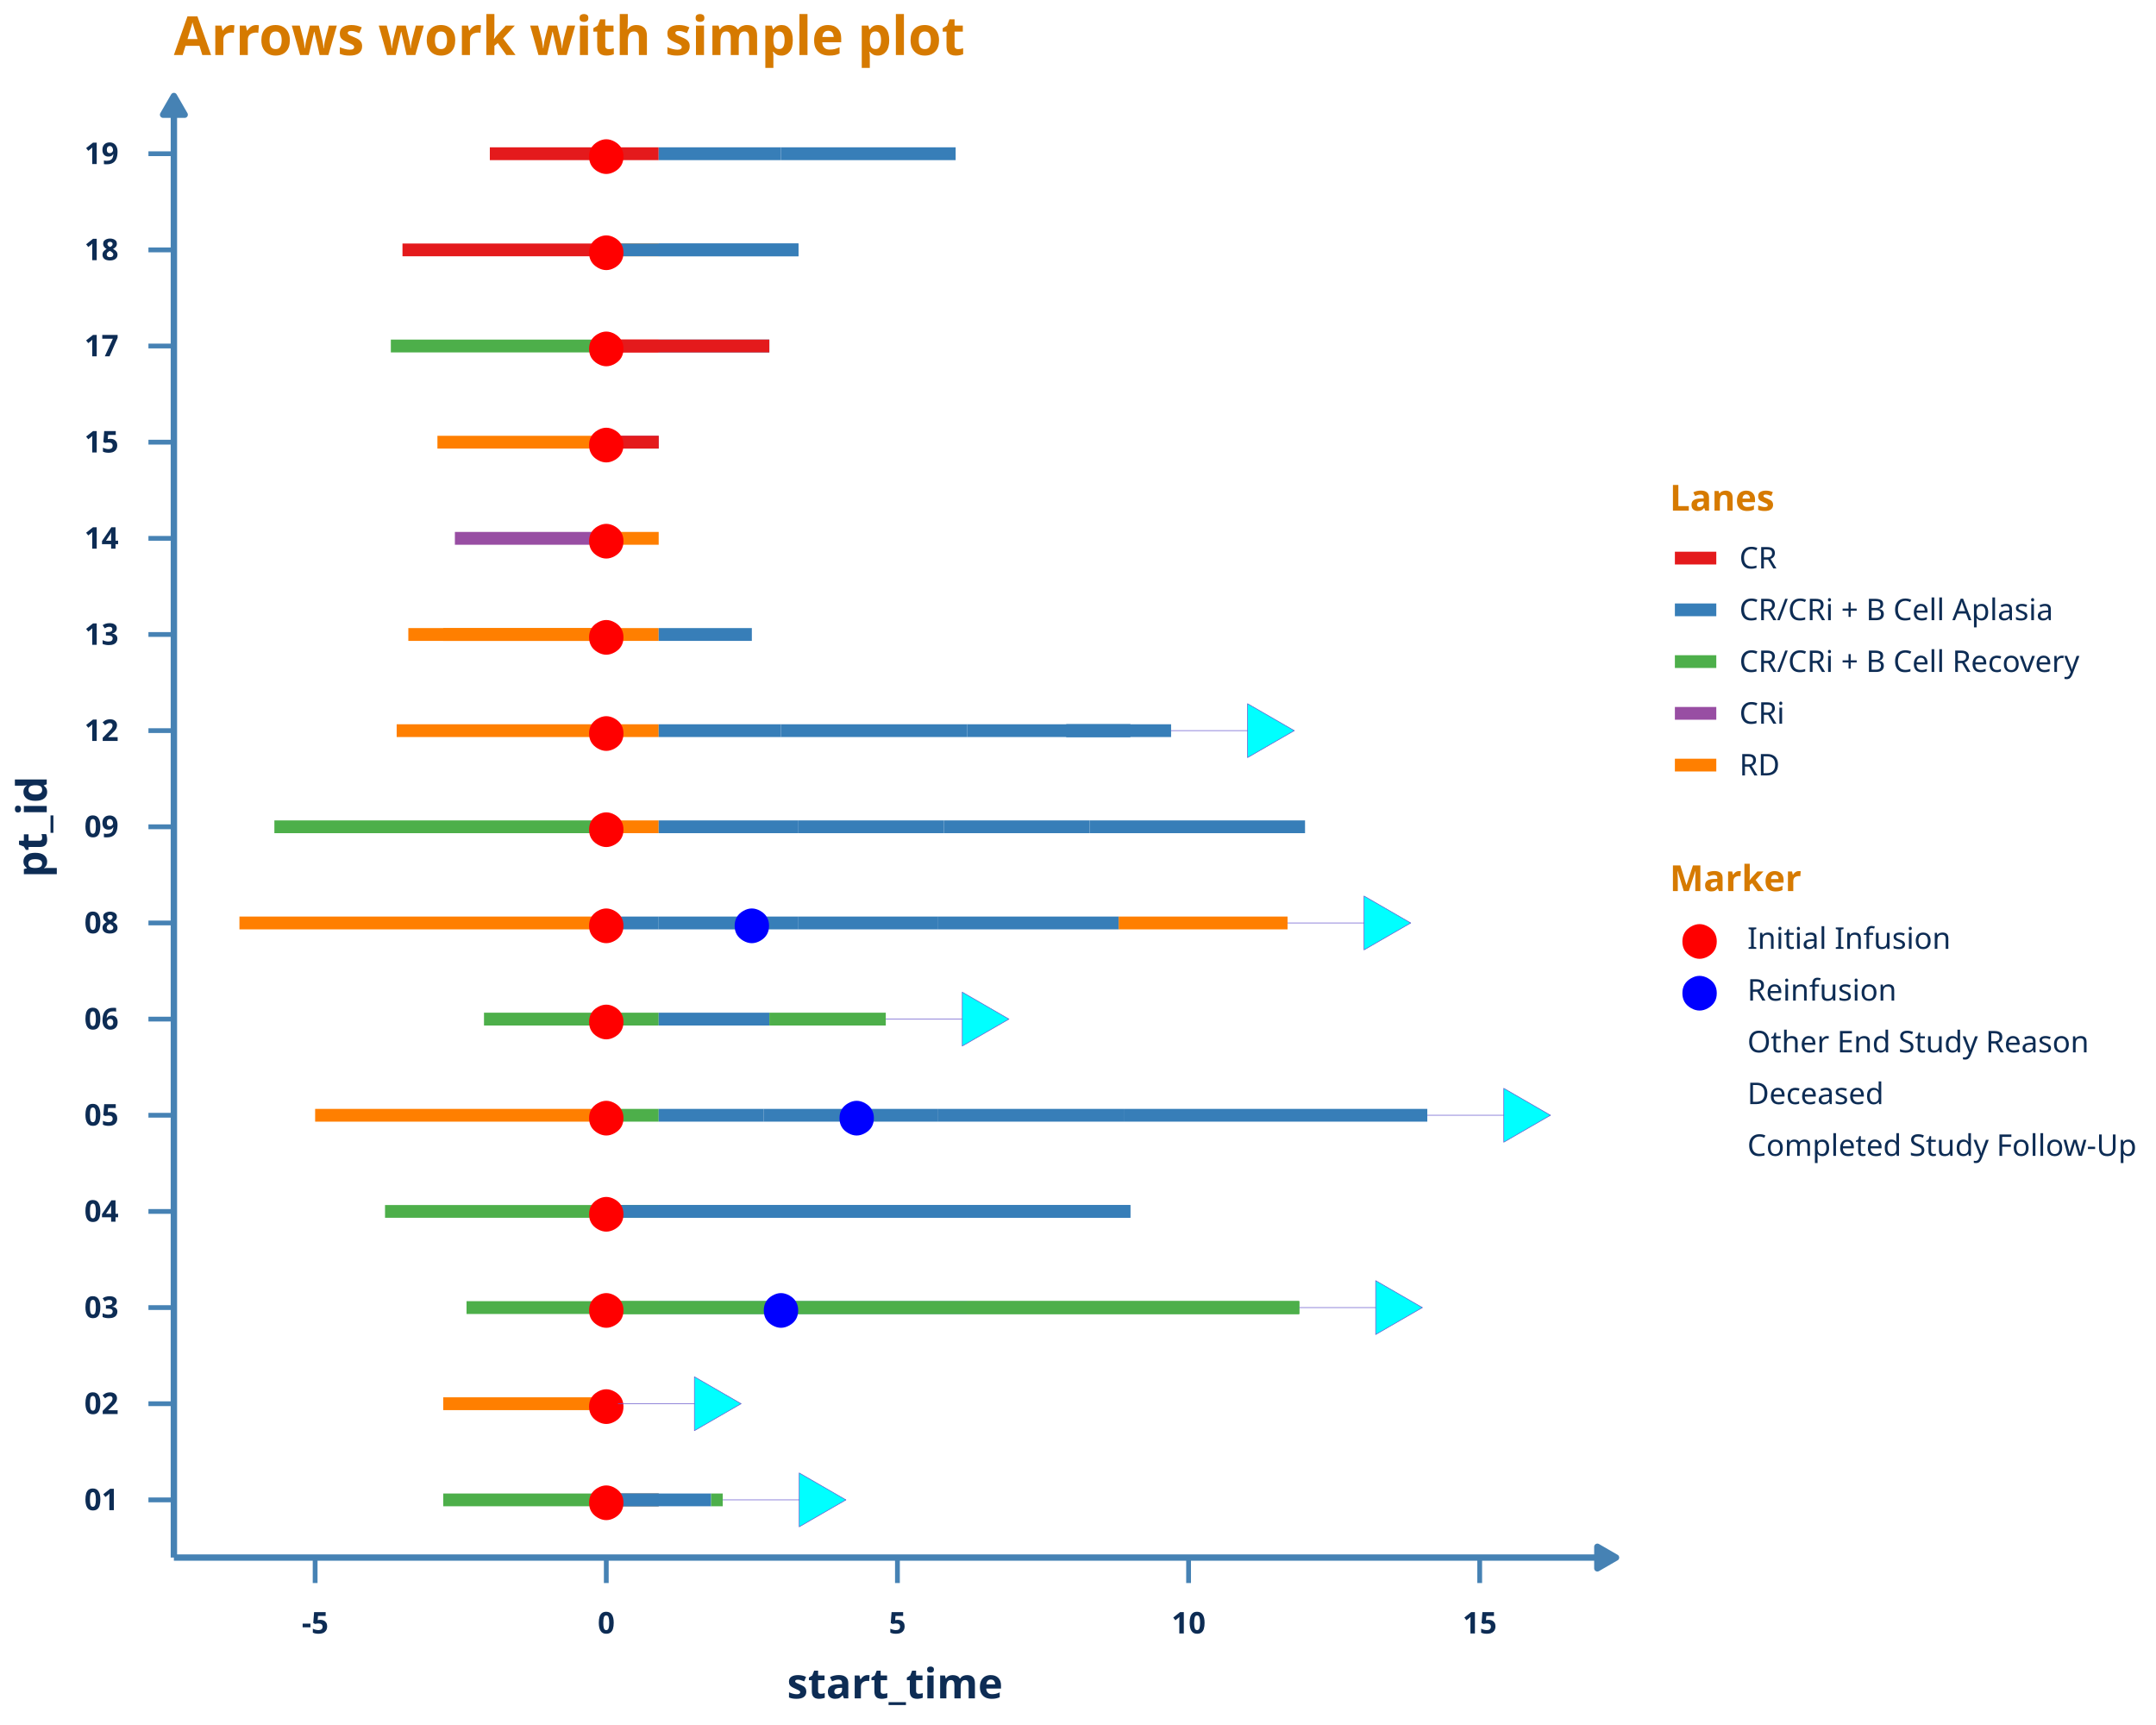
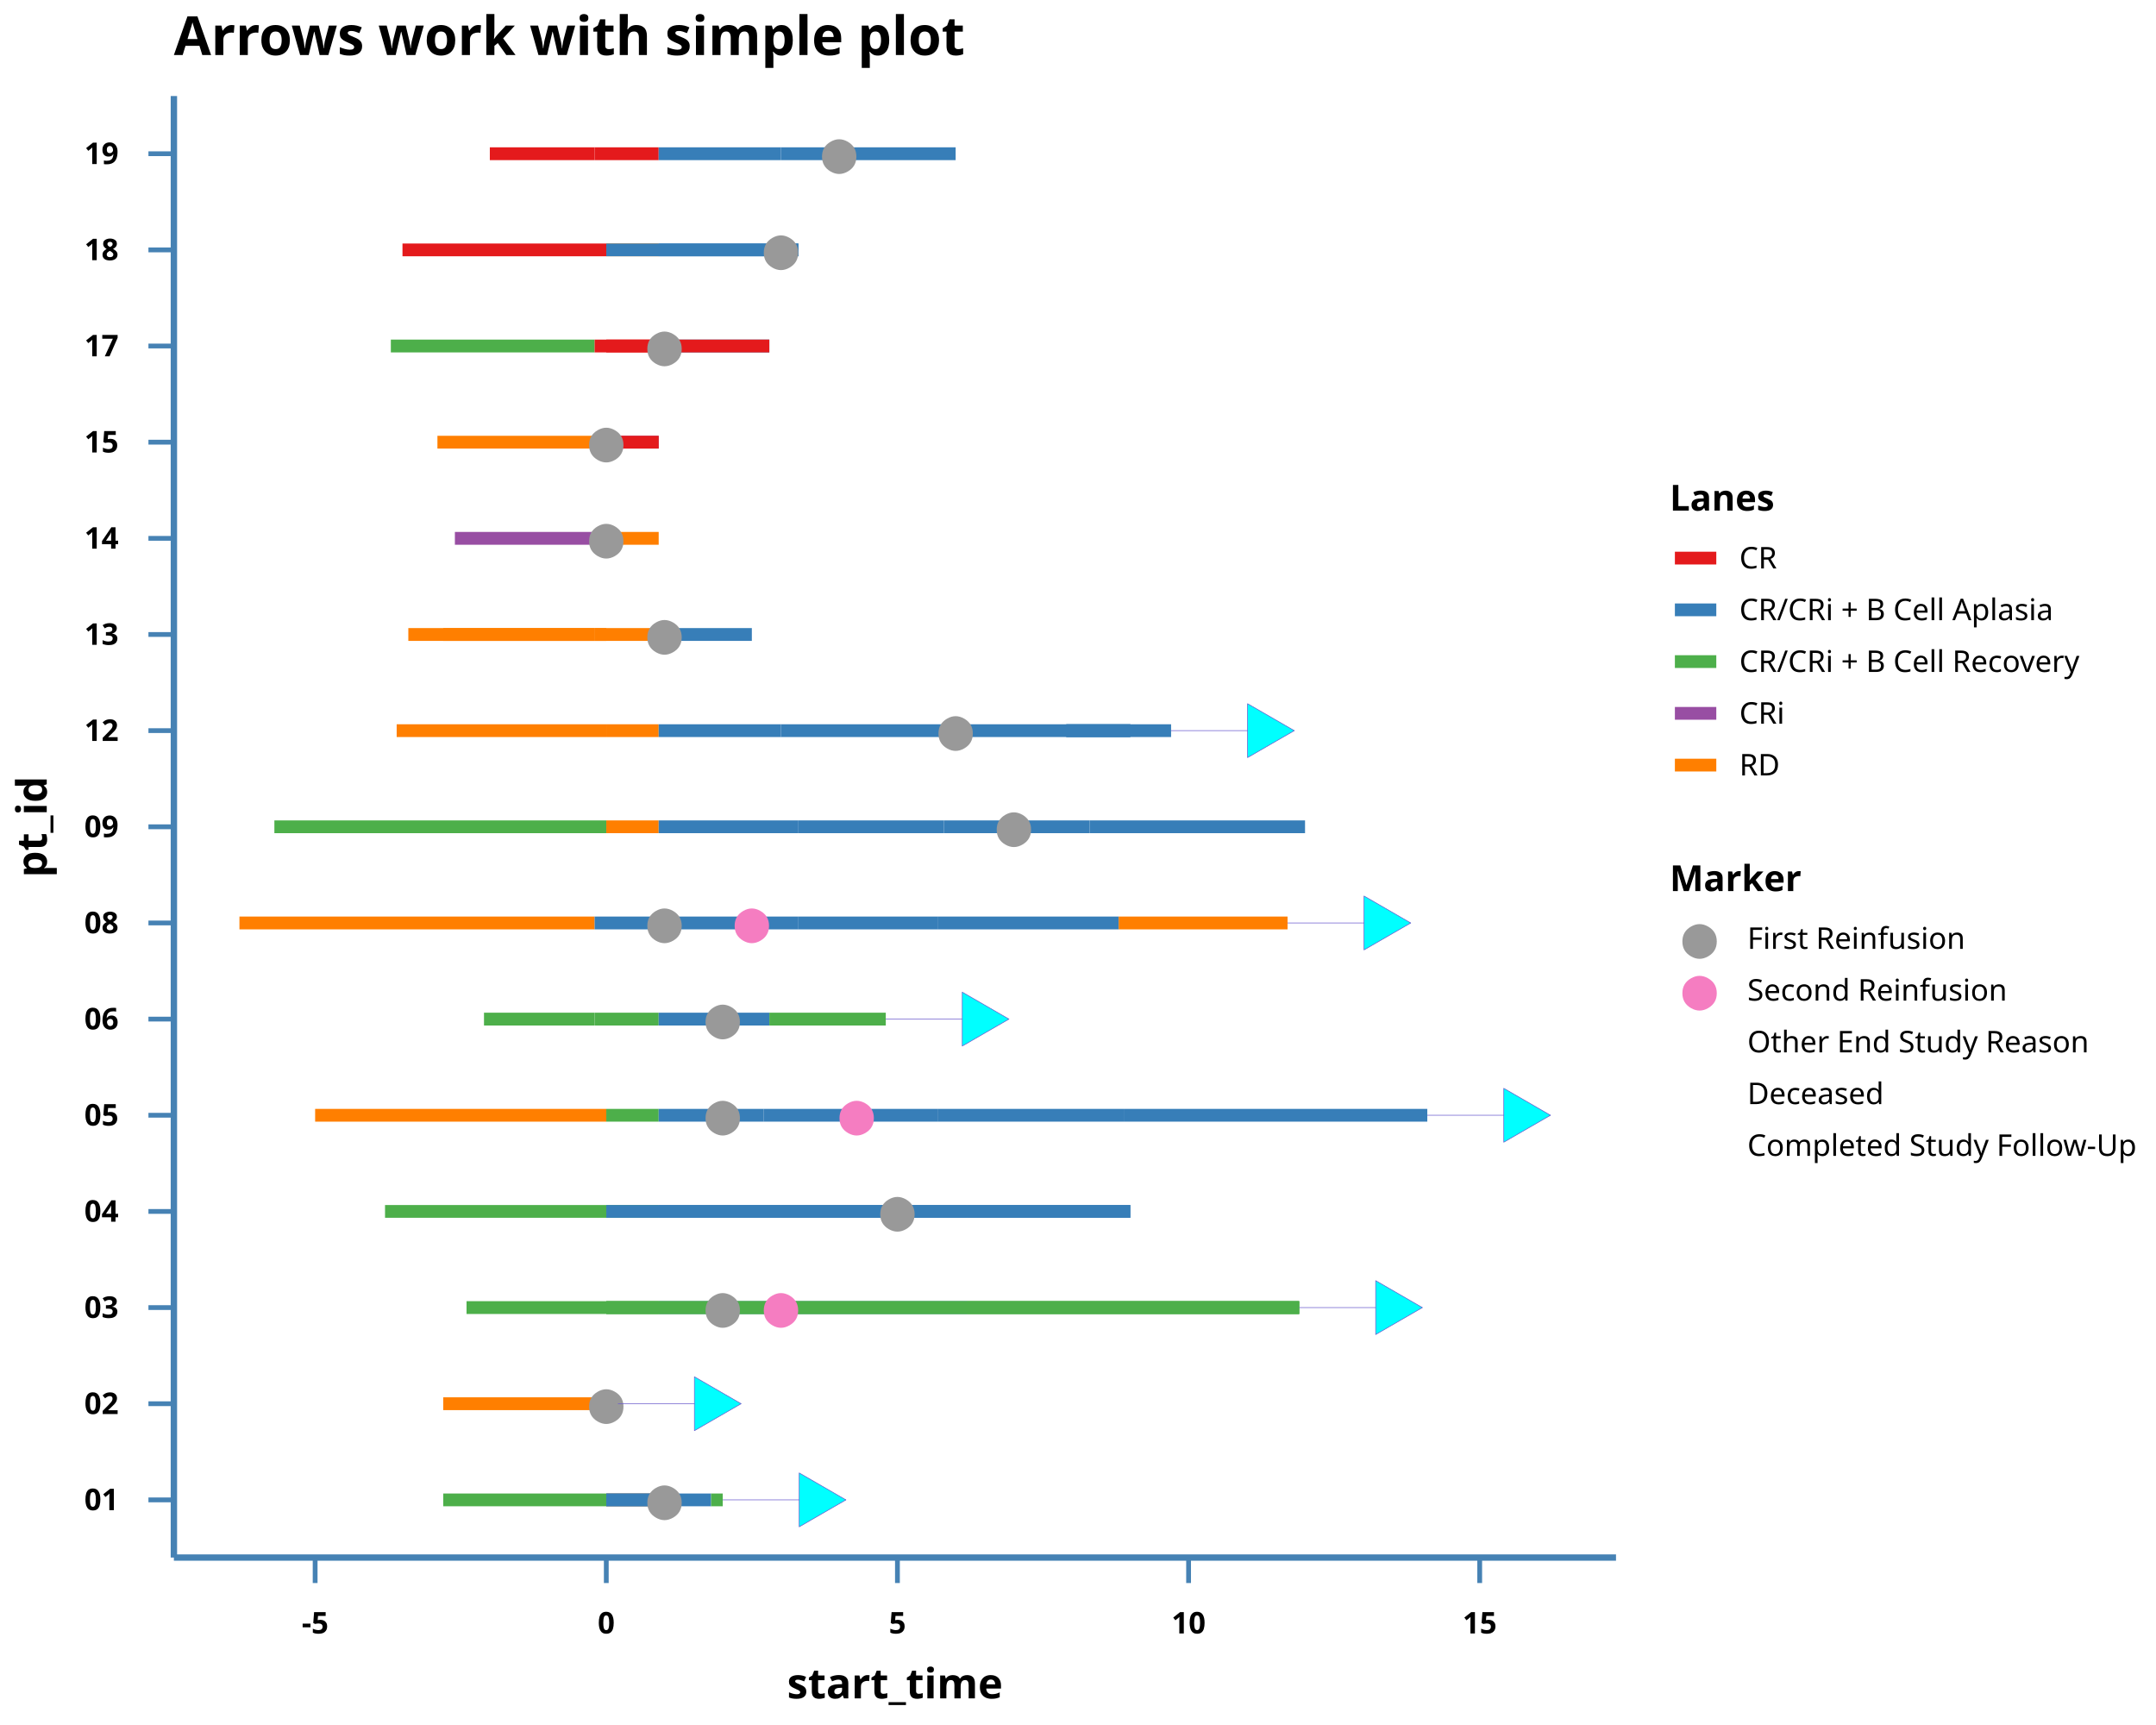
<svg xmlns="http://www.w3.org/2000/svg" class="svglite" data-engine-version="2.0" width="720.00pt" height="576.00pt" viewBox="0 0 720.00 576.00">
  <defs>
    <style type="text/css">
    .svglite line, .svglite polyline, .svglite polygon, .svglite path, .svglite rect, .svglite circle {
      fill: none;
      stroke: #000000;
      stroke-linecap: round;
      stroke-linejoin: round;
      stroke-miterlimit: 10.00;
    }
  </style>
  </defs>
  <rect width="100%" height="100%" style="stroke: none; fill: #FFFFFF;" />
  <defs>
    <clipPath id="cpMC4wMHw3MjAuMDB8MC4wMHw1NzYuMDA=">
      <rect x="0.00" y="0.00" width="720.00" height="576.00" />
    </clipPath>
  </defs>
  <g clip-path="url(#cpMC4wMHw3MjAuMDB8MC4wMHw1NzYuMDA=)">
</g>
  <defs>
    <clipPath id="cpNTguMDd8NTM5LjY3fDMyLjA2fDUyMC4wOQ==">
      <rect x="58.07" y="32.06" width="481.60" height="488.03" />
    </clipPath>
  </defs>
  <g clip-path="url(#cpNTguMDd8NTM5LjY3fDMyLjA2fDUyMC4wOQ==)">
    <line x1="148.02" y1="500.83" x2="202.47" y2="500.83" style="stroke-width: 4.27; stroke: #4DAF4A; stroke-linecap: butt;" />
    <line x1="202.47" y1="500.83" x2="219.97" y2="500.83" style="stroke-width: 4.27; stroke: #FF7F00; stroke-linecap: butt;" />
    <line x1="219.97" y1="500.83" x2="202.47" y2="500.83" style="stroke-width: 4.27; stroke: #377EB8; stroke-linecap: butt;" />
    <line x1="202.47" y1="500.83" x2="237.47" y2="500.83" style="stroke-width: 4.27; stroke: #377EB8; stroke-linecap: butt;" />
    <line x1="237.47" y1="500.83" x2="241.36" y2="500.83" style="stroke-width: 4.27; stroke: #4DAF4A; stroke-linecap: butt;" />
    <line x1="148.02" y1="468.72" x2="202.47" y2="468.72" style="stroke-width: 4.27; stroke: #FF7F00; stroke-linecap: butt;" />
    <line x1="202.47" y1="468.72" x2="206.36" y2="468.72" style="stroke-width: 4.27; stroke: #984EA3; stroke-linecap: butt;" />
    <line x1="155.80" y1="436.62" x2="202.47" y2="436.62" style="stroke-width: 4.27; stroke: #4DAF4A; stroke-linecap: butt;" />
    <line x1="202.47" y1="436.62" x2="219.97" y2="436.62" style="stroke-width: 4.27; stroke: #4DAF4A; stroke-linecap: butt;" />
    <line x1="219.97" y1="436.62" x2="256.92" y2="436.62" style="stroke-width: 4.27; stroke: #377EB8; stroke-linecap: butt;" />
    <line x1="256.92" y1="436.62" x2="323.03" y2="436.62" style="stroke-width: 4.27; stroke: #377EB8; stroke-linecap: butt;" />
    <line x1="323.03" y1="436.62" x2="365.81" y2="436.62" style="stroke-width: 4.27; stroke: #4DAF4A; stroke-linecap: butt;" />
    <line x1="365.81" y1="436.62" x2="433.87" y2="436.62" style="stroke-width: 4.27; stroke: #4DAF4A; stroke-linecap: butt;" />
    <line x1="433.87" y1="436.62" x2="202.47" y2="436.62" style="stroke-width: 4.27; stroke: #4DAF4A; stroke-linecap: butt;" />
    <line x1="202.47" y1="436.62" x2="433.87" y2="436.62" style="stroke-width: 4.27; stroke: #4DAF4A; stroke-linecap: butt;" />
    <line x1="128.58" y1="404.51" x2="202.47" y2="404.51" style="stroke-width: 4.27; stroke: #4DAF4A; stroke-linecap: butt;" />
    <line x1="202.47" y1="404.51" x2="219.97" y2="404.51" style="stroke-width: 4.27; stroke: #4DAF4A; stroke-linecap: butt;" />
    <line x1="219.97" y1="404.51" x2="260.81" y2="404.51" style="stroke-width: 4.27; stroke: #377EB8; stroke-linecap: butt;" />
    <line x1="260.81" y1="404.51" x2="323.03" y2="404.51" style="stroke-width: 4.27; stroke: #377EB8; stroke-linecap: butt;" />
    <line x1="323.03" y1="404.51" x2="377.48" y2="404.51" style="stroke-width: 4.27; stroke: #377EB8; stroke-linecap: butt;" />
    <line x1="377.48" y1="404.51" x2="202.47" y2="404.51" style="stroke-width: 4.27; stroke: #377EB8; stroke-linecap: butt;" />
    <line x1="105.24" y1="372.40" x2="202.47" y2="372.40" style="stroke-width: 4.27; stroke: #FF7F00; stroke-linecap: butt;" />
    <line x1="202.47" y1="372.40" x2="219.97" y2="372.40" style="stroke-width: 4.27; stroke: #4DAF4A; stroke-linecap: butt;" />
    <line x1="219.97" y1="372.40" x2="254.97" y2="372.40" style="stroke-width: 4.27; stroke: #377EB8; stroke-linecap: butt;" />
    <line x1="254.97" y1="372.40" x2="313.31" y2="372.40" style="stroke-width: 4.27; stroke: #377EB8; stroke-linecap: butt;" />
    <line x1="313.31" y1="372.40" x2="375.54" y2="372.40" style="stroke-width: 4.27; stroke: #377EB8; stroke-linecap: butt;" />
    <line x1="375.54" y1="372.40" x2="476.65" y2="372.40" style="stroke-width: 4.27; stroke: #377EB8; stroke-linecap: butt;" />
    <line x1="476.65" y1="372.40" x2="476.65" y2="372.40" style="stroke-width: 4.27; stroke: #377EB8; stroke-linecap: butt;" />
    <line x1="161.63" y1="340.29" x2="198.58" y2="340.29" style="stroke-width: 4.27; stroke: #4DAF4A; stroke-linecap: butt;" />
    <line x1="198.58" y1="340.29" x2="219.97" y2="340.29" style="stroke-width: 4.27; stroke: #4DAF4A; stroke-linecap: butt;" />
    <line x1="219.97" y1="340.29" x2="256.92" y2="340.29" style="stroke-width: 4.27; stroke: #377EB8; stroke-linecap: butt;" />
    <line x1="256.92" y1="340.29" x2="295.81" y2="340.29" style="stroke-width: 4.27; stroke: #4DAF4A; stroke-linecap: butt;" />
    <line x1="79.96" y1="308.19" x2="198.58" y2="308.19" style="stroke-width: 4.27; stroke: #FF7F00; stroke-linecap: butt;" />
    <line x1="198.58" y1="308.19" x2="219.97" y2="308.19" style="stroke-width: 4.27; stroke: #377EB8; stroke-linecap: butt;" />
    <line x1="219.97" y1="308.19" x2="266.64" y2="308.19" style="stroke-width: 4.27; stroke: #377EB8; stroke-linecap: butt;" />
    <line x1="266.64" y1="308.19" x2="313.31" y2="308.19" style="stroke-width: 4.27; stroke: #377EB8; stroke-linecap: butt;" />
    <line x1="313.31" y1="308.19" x2="373.59" y2="308.19" style="stroke-width: 4.27; stroke: #377EB8; stroke-linecap: butt;" />
    <line x1="373.59" y1="308.19" x2="429.98" y2="308.19" style="stroke-width: 4.27; stroke: #FF7F00; stroke-linecap: butt;" />
    <line x1="251.08" y1="308.19" x2="251.08" y2="308.19" style="stroke-width: 4.27; stroke: #FF7F00; stroke-linecap: butt;" />
    <line x1="91.63" y1="276.08" x2="202.47" y2="276.08" style="stroke-width: 4.27; stroke: #4DAF4A; stroke-linecap: butt;" />
    <line x1="202.47" y1="276.08" x2="219.97" y2="276.08" style="stroke-width: 4.27; stroke: #FF7F00; stroke-linecap: butt;" />
    <line x1="219.97" y1="276.08" x2="266.64" y2="276.08" style="stroke-width: 4.27; stroke: #377EB8; stroke-linecap: butt;" />
    <line x1="266.64" y1="276.08" x2="315.25" y2="276.08" style="stroke-width: 4.27; stroke: #377EB8; stroke-linecap: butt;" />
    <line x1="315.25" y1="276.08" x2="363.87" y2="276.08" style="stroke-width: 4.27; stroke: #377EB8; stroke-linecap: butt;" />
    <line x1="363.87" y1="276.08" x2="435.82" y2="276.08" style="stroke-width: 4.27; stroke: #377EB8; stroke-linecap: butt;" />
    <line x1="132.47" y1="243.97" x2="202.47" y2="243.97" style="stroke-width: 4.27; stroke: #FF7F00; stroke-linecap: butt;" />
    <line x1="202.47" y1="243.97" x2="219.97" y2="243.97" style="stroke-width: 4.27; stroke: #FF7F00; stroke-linecap: butt;" />
    <line x1="219.97" y1="243.97" x2="260.81" y2="243.97" style="stroke-width: 4.27; stroke: #377EB8; stroke-linecap: butt;" />
    <line x1="260.81" y1="243.97" x2="323.03" y2="243.97" style="stroke-width: 4.27; stroke: #377EB8; stroke-linecap: butt;" />
    <line x1="323.03" y1="243.97" x2="377.48" y2="243.97" style="stroke-width: 4.27; stroke: #377EB8; stroke-linecap: butt;" />
    <line x1="377.48" y1="243.97" x2="356.09" y2="243.97" style="stroke-width: 4.27; stroke: #377EB8; stroke-linecap: butt;" />
    <line x1="356.09" y1="243.97" x2="391.09" y2="243.97" style="stroke-width: 4.27; stroke: #377EB8; stroke-linecap: butt;" />
    <line x1="136.36" y1="211.86" x2="198.58" y2="211.86" style="stroke-width: 4.27; stroke: #FF7F00; stroke-linecap: butt;" />
    <line x1="198.58" y1="211.86" x2="202.47" y2="211.86" style="stroke-width: 4.27; stroke: #FF7F00; stroke-linecap: butt;" />
    <line x1="202.47" y1="211.86" x2="202.47" y2="211.86" style="stroke-width: 4.27; stroke: #FF7F00; stroke-linecap: butt;" />
    <line x1="148.02" y1="211.86" x2="198.58" y2="211.86" style="stroke-width: 4.27; stroke: #FF7F00; stroke-linecap: butt;" />
    <line x1="198.58" y1="211.86" x2="219.97" y2="211.86" style="stroke-width: 4.27; stroke: #FF7F00; stroke-linecap: butt;" />
    <line x1="219.97" y1="211.86" x2="251.08" y2="211.86" style="stroke-width: 4.27; stroke: #377EB8; stroke-linecap: butt;" />
    <line x1="151.91" y1="179.76" x2="198.58" y2="179.76" style="stroke-width: 4.27; stroke: #984EA3; stroke-linecap: butt;" />
    <line x1="198.58" y1="179.76" x2="219.97" y2="179.76" style="stroke-width: 4.27; stroke: #FF7F00; stroke-linecap: butt;" />
    <line x1="146.08" y1="147.65" x2="198.58" y2="147.65" style="stroke-width: 4.27; stroke: #FF7F00; stroke-linecap: butt;" />
    <line x1="198.58" y1="147.65" x2="219.97" y2="147.65" style="stroke-width: 4.27; stroke: #984EA3; stroke-linecap: butt;" />
    <line x1="219.97" y1="147.65" x2="202.47" y2="147.65" style="stroke-width: 4.27; stroke: #E41A1C; stroke-linecap: butt;" />
    <line x1="130.52" y1="115.54" x2="198.58" y2="115.54" style="stroke-width: 4.27; stroke: #4DAF4A; stroke-linecap: butt;" />
    <line x1="198.58" y1="115.54" x2="219.97" y2="115.54" style="stroke-width: 4.27; stroke: #E41A1C; stroke-linecap: butt;" />
    <line x1="219.97" y1="115.54" x2="256.92" y2="115.54" style="stroke-width: 4.27; stroke: #377EB8; stroke-linecap: butt;" />
    <line x1="256.92" y1="115.54" x2="202.47" y2="115.54" style="stroke-width: 4.27; stroke: #E41A1C; stroke-linecap: butt;" />
    <line x1="134.41" y1="83.44" x2="202.47" y2="83.44" style="stroke-width: 4.27; stroke: #E41A1C; stroke-linecap: butt;" />
    <line x1="202.47" y1="83.44" x2="219.97" y2="83.44" style="stroke-width: 4.27; stroke: #FF7F00; stroke-linecap: butt;" />
    <line x1="219.97" y1="83.44" x2="266.64" y2="83.44" style="stroke-width: 4.27; stroke: #377EB8; stroke-linecap: butt;" />
    <line x1="266.64" y1="83.44" x2="202.47" y2="83.44" style="stroke-width: 4.27; stroke: #377EB8; stroke-linecap: butt;" />
    <line x1="163.58" y1="51.33" x2="198.58" y2="51.33" style="stroke-width: 4.27; stroke: #E41A1C; stroke-linecap: butt;" />
    <line x1="198.58" y1="51.33" x2="219.97" y2="51.33" style="stroke-width: 4.27; stroke: #E41A1C; stroke-linecap: butt;" />
    <line x1="219.97" y1="51.33" x2="260.81" y2="51.33" style="stroke-width: 4.27; stroke: #377EB8; stroke-linecap: butt;" />
    <line x1="260.81" y1="51.33" x2="319.14" y2="51.33" style="stroke-width: 4.27; stroke: #377EB8; stroke-linecap: butt;" />
-     <text x="202.47" y="504.75" text-anchor="middle" style="font-size: 11.38px; fill: #FF0000; font-family: sans;" textLength="8.54px" lengthAdjust="spacingAndGlyphs">⬤</text>
-     <text x="202.47" y="472.64" text-anchor="middle" style="font-size: 11.38px; fill: #FF0000; font-family: sans;" textLength="8.54px" lengthAdjust="spacingAndGlyphs">⬤</text>
-     <text x="202.47" y="440.53" text-anchor="middle" style="font-size: 11.38px; fill: #FF0000; font-family: sans;" textLength="8.54px" lengthAdjust="spacingAndGlyphs">⬤</text>
-     <text x="260.81" y="440.53" text-anchor="middle" style="font-size: 11.38px; fill: #0000FF; font-family: sans;" textLength="8.54px" lengthAdjust="spacingAndGlyphs">⬤</text>
-     <text x="202.47" y="408.42" text-anchor="middle" style="font-size: 11.38px; fill: #FF0000; font-family: sans;" textLength="8.54px" lengthAdjust="spacingAndGlyphs">⬤</text>
-     <text x="202.47" y="376.32" text-anchor="middle" style="font-size: 11.38px; fill: #FF0000; font-family: sans;" textLength="8.54px" lengthAdjust="spacingAndGlyphs">⬤</text>
-     <text x="286.09" y="376.32" text-anchor="middle" style="font-size: 11.38px; fill: #0000FF; font-family: sans;" textLength="8.54px" lengthAdjust="spacingAndGlyphs">⬤</text>
-     <text x="202.47" y="344.21" text-anchor="middle" style="font-size: 11.38px; fill: #FF0000; font-family: sans;" textLength="8.54px" lengthAdjust="spacingAndGlyphs">⬤</text>
-     <text x="202.47" y="312.10" text-anchor="middle" style="font-size: 11.38px; fill: #FF0000; font-family: sans;" textLength="8.54px" lengthAdjust="spacingAndGlyphs">⬤</text>
-     <text x="251.08" y="312.10" text-anchor="middle" style="font-size: 11.38px; fill: #0000FF; font-family: sans;" textLength="8.54px" lengthAdjust="spacingAndGlyphs">⬤</text>
-     <text x="202.47" y="280.00" text-anchor="middle" style="font-size: 11.38px; fill: #FF0000; font-family: sans;" textLength="8.54px" lengthAdjust="spacingAndGlyphs">⬤</text>
-     <text x="202.47" y="247.89" text-anchor="middle" style="font-size: 11.38px; fill: #FF0000; font-family: sans;" textLength="8.54px" lengthAdjust="spacingAndGlyphs">⬤</text>
-     <text x="202.47" y="215.78" text-anchor="middle" style="font-size: 11.38px; fill: #FF0000; font-family: sans;" textLength="8.54px" lengthAdjust="spacingAndGlyphs">⬤</text>
-     <text x="202.47" y="183.67" text-anchor="middle" style="font-size: 11.38px; fill: #FF0000; font-family: sans;" textLength="8.54px" lengthAdjust="spacingAndGlyphs">⬤</text>
-     <text x="202.47" y="151.57" text-anchor="middle" style="font-size: 11.38px; fill: #FF0000; font-family: sans;" textLength="8.54px" lengthAdjust="spacingAndGlyphs">⬤</text>
-     <text x="202.47" y="119.46" text-anchor="middle" style="font-size: 11.38px; fill: #FF0000; font-family: sans;" textLength="8.54px" lengthAdjust="spacingAndGlyphs">⬤</text>
-     <text x="202.47" y="87.35" text-anchor="middle" style="font-size: 11.38px; fill: #FF0000; font-family: sans;" textLength="8.54px" lengthAdjust="spacingAndGlyphs">⬤</text>
-     <text x="202.47" y="55.25" text-anchor="middle" style="font-size: 11.38px; fill: #FF0000; font-family: sans;" textLength="8.54px" lengthAdjust="spacingAndGlyphs">⬤</text>
+     <text x="221.92" y="504.75" text-anchor="middle" style="font-size: 11.38px; fill: #999999; font-family: sans;" textLength="8.54px" lengthAdjust="spacingAndGlyphs">⬤</text>
+     <text x="202.47" y="472.64" text-anchor="middle" style="font-size: 11.38px; fill: #999999; font-family: sans;" textLength="8.54px" lengthAdjust="spacingAndGlyphs">⬤</text>
+     <text x="241.36" y="440.53" text-anchor="middle" style="font-size: 11.38px; fill: #999999; font-family: sans;" textLength="8.54px" lengthAdjust="spacingAndGlyphs">⬤</text>
+     <text x="260.81" y="440.53" text-anchor="middle" style="font-size: 11.38px; fill: #F57DC1; font-family: sans;" textLength="8.54px" lengthAdjust="spacingAndGlyphs">⬤</text>
+     <text x="299.70" y="408.42" text-anchor="middle" style="font-size: 11.38px; fill: #999999; font-family: sans;" textLength="8.54px" lengthAdjust="spacingAndGlyphs">⬤</text>
+     <text x="241.36" y="376.32" text-anchor="middle" style="font-size: 11.38px; fill: #999999; font-family: sans;" textLength="8.54px" lengthAdjust="spacingAndGlyphs">⬤</text>
+     <text x="286.09" y="376.32" text-anchor="middle" style="font-size: 11.38px; fill: #F57DC1; font-family: sans;" textLength="8.54px" lengthAdjust="spacingAndGlyphs">⬤</text>
+     <text x="241.36" y="344.21" text-anchor="middle" style="font-size: 11.38px; fill: #999999; font-family: sans;" textLength="8.54px" lengthAdjust="spacingAndGlyphs">⬤</text>
+     <text x="221.92" y="312.10" text-anchor="middle" style="font-size: 11.38px; fill: #999999; font-family: sans;" textLength="8.54px" lengthAdjust="spacingAndGlyphs">⬤</text>
+     <text x="251.08" y="312.10" text-anchor="middle" style="font-size: 11.38px; fill: #F57DC1; font-family: sans;" textLength="8.54px" lengthAdjust="spacingAndGlyphs">⬤</text>
+     <text x="338.59" y="280.00" text-anchor="middle" style="font-size: 11.38px; fill: #999999; font-family: sans;" textLength="8.54px" lengthAdjust="spacingAndGlyphs">⬤</text>
+     <text x="319.14" y="247.89" text-anchor="middle" style="font-size: 11.38px; fill: #999999; font-family: sans;" textLength="8.54px" lengthAdjust="spacingAndGlyphs">⬤</text>
+     <text x="221.92" y="215.78" text-anchor="middle" style="font-size: 11.38px; fill: #999999; font-family: sans;" textLength="8.54px" lengthAdjust="spacingAndGlyphs">⬤</text>
+     <text x="202.47" y="183.67" text-anchor="middle" style="font-size: 11.38px; fill: #999999; font-family: sans;" textLength="8.54px" lengthAdjust="spacingAndGlyphs">⬤</text>
+     <text x="202.47" y="151.57" text-anchor="middle" style="font-size: 11.38px; fill: #999999; font-family: sans;" textLength="8.54px" lengthAdjust="spacingAndGlyphs">⬤</text>
+     <text x="221.92" y="119.46" text-anchor="middle" style="font-size: 11.38px; fill: #999999; font-family: sans;" textLength="8.54px" lengthAdjust="spacingAndGlyphs">⬤</text>
+     <text x="260.81" y="87.35" text-anchor="middle" style="font-size: 11.38px; fill: #999999; font-family: sans;" textLength="8.54px" lengthAdjust="spacingAndGlyphs">⬤</text>
+     <text x="280.25" y="55.25" text-anchor="middle" style="font-size: 11.38px; fill: #999999; font-family: sans;" textLength="8.54px" lengthAdjust="spacingAndGlyphs">⬤</text>
    <text x="241.36" y="504.75" text-anchor="middle" style="font-size: 11.38px; fill: none; font-family: sans;" textLength="17.07px" lengthAdjust="spacingAndGlyphs">⚠️</text>
    <text x="206.36" y="472.64" text-anchor="middle" style="font-size: 11.38px; fill: none; font-family: sans;" textLength="8.54px" lengthAdjust="spacingAndGlyphs">❌</text>
    <text x="433.87" y="440.53" text-anchor="middle" style="font-size: 11.38px; fill: none; font-family: sans;" textLength="8.54px" lengthAdjust="spacingAndGlyphs">✅</text>
    <text x="476.65" y="376.32" text-anchor="middle" style="font-size: 11.38px; fill: none; font-family: sans;" textLength="8.54px" lengthAdjust="spacingAndGlyphs">✅</text>
    <text x="295.81" y="344.21" text-anchor="middle" style="font-size: 11.38px; fill: none; font-family: sans;" textLength="17.07px" lengthAdjust="spacingAndGlyphs">⚠️</text>
    <text x="429.98" y="312.10" text-anchor="middle" style="font-size: 11.38px; fill: none; font-family: sans;" textLength="17.07px" lengthAdjust="spacingAndGlyphs">⚠️</text>
    <text x="391.09" y="247.89" text-anchor="middle" style="font-size: 11.38px; fill: none; font-family: sans;" textLength="17.07px" lengthAdjust="spacingAndGlyphs">⚠️</text>
    <line x1="241.36" y1="500.83" x2="282.49" y2="500.83" style="stroke-width: 0.21; stroke: #6A5ACD; stroke-linecap: butt;" />
    <polygon points="266.90,509.83 282.49,500.83 266.90,491.83 " style="stroke-width: 0.21; stroke: #6A5ACD; stroke-linecap: butt; fill: #00FFFF;" />
    <line x1="206.36" y1="468.72" x2="247.49" y2="468.72" style="stroke-width: 0.21; stroke: #6A5ACD; stroke-linecap: butt;" />
    <polygon points="231.90,477.72 247.49,468.72 231.90,459.72 " style="stroke-width: 0.21; stroke: #6A5ACD; stroke-linecap: butt; fill: #00FFFF;" />
    <line x1="433.87" y1="436.62" x2="475.00" y2="436.62" style="stroke-width: 0.21; stroke: #6A5ACD; stroke-linecap: butt;" />
    <polygon points="459.41,445.62 475.00,436.62 459.41,427.62 " style="stroke-width: 0.21; stroke: #6A5ACD; stroke-linecap: butt; fill: #00FFFF;" />
    <line x1="476.65" y1="372.40" x2="517.78" y2="372.40" style="stroke-width: 0.21; stroke: #6A5ACD; stroke-linecap: butt;" />
    <polygon points="502.19,381.40 517.78,372.40 502.19,363.40 " style="stroke-width: 0.21; stroke: #6A5ACD; stroke-linecap: butt; fill: #00FFFF;" />
    <line x1="295.81" y1="340.29" x2="336.94" y2="340.29" style="stroke-width: 0.21; stroke: #6A5ACD; stroke-linecap: butt;" />
    <polygon points="321.35,349.29 336.94,340.29 321.35,331.29 " style="stroke-width: 0.21; stroke: #6A5ACD; stroke-linecap: butt; fill: #00FFFF;" />
    <line x1="429.98" y1="308.19" x2="471.11" y2="308.19" style="stroke-width: 0.21; stroke: #6A5ACD; stroke-linecap: butt;" />
    <polygon points="455.52,317.19 471.11,308.19 455.52,299.19 " style="stroke-width: 0.21; stroke: #6A5ACD; stroke-linecap: butt; fill: #00FFFF;" />
    <line x1="391.09" y1="243.97" x2="432.22" y2="243.97" style="stroke-width: 0.21; stroke: #6A5ACD; stroke-linecap: butt;" />
    <polygon points="416.63,252.97 432.22,243.97 416.63,234.97 " style="stroke-width: 0.21; stroke: #6A5ACD; stroke-linecap: butt; fill: #00FFFF;" />
  </g>
  <g clip-path="url(#cpMC4wMHw3MjAuMDB8MC4wMHw1NzYuMDA=)">
    <polyline points="58.07,520.09 58.07,32.06 " style="stroke-width: 2.13; stroke: #4682B4; stroke-linecap: butt;" />
-     <polygon points="61.67,38.30 58.07,32.06 54.47,38.30 " style="stroke-width: 2.13; stroke: #4682B4; stroke-linecap: butt; fill: #4682B4;" />
-     <text x="39.61" y="504.27" text-anchor="end" style="font-size: 10.00px; font-weight: bold; fill: #0D2C54; font-family: sans;" textLength="11.12px" lengthAdjust="spacingAndGlyphs">01</text>
-     <text x="39.61" y="472.16" text-anchor="end" style="font-size: 10.00px; font-weight: bold; fill: #0D2C54; font-family: sans;" textLength="11.12px" lengthAdjust="spacingAndGlyphs">02</text>
-     <text x="39.61" y="440.06" text-anchor="end" style="font-size: 10.00px; font-weight: bold; fill: #0D2C54; font-family: sans;" textLength="11.12px" lengthAdjust="spacingAndGlyphs">03</text>
-     <text x="39.61" y="407.95" text-anchor="end" style="font-size: 10.00px; font-weight: bold; fill: #0D2C54; font-family: sans;" textLength="11.12px" lengthAdjust="spacingAndGlyphs">04</text>
-     <text x="39.61" y="375.84" text-anchor="end" style="font-size: 10.00px; font-weight: bold; fill: #0D2C54; font-family: sans;" textLength="11.12px" lengthAdjust="spacingAndGlyphs">05</text>
-     <text x="39.61" y="343.73" text-anchor="end" style="font-size: 10.00px; font-weight: bold; fill: #0D2C54; font-family: sans;" textLength="11.12px" lengthAdjust="spacingAndGlyphs">06</text>
-     <text x="39.61" y="311.63" text-anchor="end" style="font-size: 10.00px; font-weight: bold; fill: #0D2C54; font-family: sans;" textLength="11.12px" lengthAdjust="spacingAndGlyphs">08</text>
-     <text x="39.61" y="279.52" text-anchor="end" style="font-size: 10.00px; font-weight: bold; fill: #0D2C54; font-family: sans;" textLength="11.12px" lengthAdjust="spacingAndGlyphs">09</text>
-     <text x="39.61" y="247.41" text-anchor="end" style="font-size: 10.00px; font-weight: bold; fill: #0D2C54; font-family: sans;" textLength="11.12px" lengthAdjust="spacingAndGlyphs">12</text>
-     <text x="39.61" y="215.31" text-anchor="end" style="font-size: 10.00px; font-weight: bold; fill: #0D2C54; font-family: sans;" textLength="11.12px" lengthAdjust="spacingAndGlyphs">13</text>
-     <text x="39.61" y="183.20" text-anchor="end" style="font-size: 10.00px; font-weight: bold; fill: #0D2C54; font-family: sans;" textLength="11.12px" lengthAdjust="spacingAndGlyphs">14</text>
-     <text x="39.61" y="151.09" text-anchor="end" style="font-size: 10.00px; font-weight: bold; fill: #0D2C54; font-family: sans;" textLength="11.12px" lengthAdjust="spacingAndGlyphs">15</text>
-     <text x="39.61" y="118.98" text-anchor="end" style="font-size: 10.00px; font-weight: bold; fill: #0D2C54; font-family: sans;" textLength="11.12px" lengthAdjust="spacingAndGlyphs">17</text>
-     <text x="39.61" y="86.88" text-anchor="end" style="font-size: 10.00px; font-weight: bold; fill: #0D2C54; font-family: sans;" textLength="11.12px" lengthAdjust="spacingAndGlyphs">18</text>
-     <text x="39.61" y="54.77" text-anchor="end" style="font-size: 10.00px; font-weight: bold; fill: #0D2C54; font-family: sans;" textLength="11.12px" lengthAdjust="spacingAndGlyphs">19</text>
+     <text x="39.61" y="504.27" text-anchor="end" style="font-size: 10.00px; font-weight: bold; font-family: sans;" textLength="11.12px" lengthAdjust="spacingAndGlyphs">01</text>
+     <text x="39.61" y="472.16" text-anchor="end" style="font-size: 10.00px; font-weight: bold; font-family: sans;" textLength="11.12px" lengthAdjust="spacingAndGlyphs">02</text>
+     <text x="39.61" y="440.06" text-anchor="end" style="font-size: 10.00px; font-weight: bold; font-family: sans;" textLength="11.12px" lengthAdjust="spacingAndGlyphs">03</text>
+     <text x="39.61" y="407.95" text-anchor="end" style="font-size: 10.00px; font-weight: bold; font-family: sans;" textLength="11.12px" lengthAdjust="spacingAndGlyphs">04</text>
+     <text x="39.61" y="375.84" text-anchor="end" style="font-size: 10.00px; font-weight: bold; font-family: sans;" textLength="11.12px" lengthAdjust="spacingAndGlyphs">05</text>
+     <text x="39.61" y="343.73" text-anchor="end" style="font-size: 10.00px; font-weight: bold; font-family: sans;" textLength="11.12px" lengthAdjust="spacingAndGlyphs">06</text>
+     <text x="39.61" y="311.63" text-anchor="end" style="font-size: 10.00px; font-weight: bold; font-family: sans;" textLength="11.12px" lengthAdjust="spacingAndGlyphs">08</text>
+     <text x="39.61" y="279.52" text-anchor="end" style="font-size: 10.00px; font-weight: bold; font-family: sans;" textLength="11.12px" lengthAdjust="spacingAndGlyphs">09</text>
+     <text x="39.61" y="247.41" text-anchor="end" style="font-size: 10.00px; font-weight: bold; font-family: sans;" textLength="11.12px" lengthAdjust="spacingAndGlyphs">12</text>
+     <text x="39.61" y="215.31" text-anchor="end" style="font-size: 10.00px; font-weight: bold; font-family: sans;" textLength="11.12px" lengthAdjust="spacingAndGlyphs">13</text>
+     <text x="39.61" y="183.20" text-anchor="end" style="font-size: 10.00px; font-weight: bold; font-family: sans;" textLength="11.12px" lengthAdjust="spacingAndGlyphs">14</text>
+     <text x="39.61" y="151.09" text-anchor="end" style="font-size: 10.00px; font-weight: bold; font-family: sans;" textLength="11.12px" lengthAdjust="spacingAndGlyphs">15</text>
+     <text x="39.61" y="118.98" text-anchor="end" style="font-size: 10.00px; font-weight: bold; font-family: sans;" textLength="11.12px" lengthAdjust="spacingAndGlyphs">17</text>
+     <text x="39.61" y="86.88" text-anchor="end" style="font-size: 10.00px; font-weight: bold; font-family: sans;" textLength="11.12px" lengthAdjust="spacingAndGlyphs">18</text>
+     <text x="39.61" y="54.77" text-anchor="end" style="font-size: 10.00px; font-weight: bold; font-family: sans;" textLength="11.12px" lengthAdjust="spacingAndGlyphs">19</text>
    <polyline points="49.57,500.83 58.07,500.83 " style="stroke-width: 1.60; stroke: #4682B4; stroke-linecap: butt;" />
    <polyline points="49.57,468.72 58.07,468.72 " style="stroke-width: 1.60; stroke: #4682B4; stroke-linecap: butt;" />
    <polyline points="49.57,436.62 58.07,436.62 " style="stroke-width: 1.60; stroke: #4682B4; stroke-linecap: butt;" />
    <polyline points="49.57,404.51 58.07,404.51 " style="stroke-width: 1.60; stroke: #4682B4; stroke-linecap: butt;" />
    <polyline points="49.57,372.40 58.07,372.40 " style="stroke-width: 1.60; stroke: #4682B4; stroke-linecap: butt;" />
    <polyline points="49.57,340.29 58.07,340.29 " style="stroke-width: 1.60; stroke: #4682B4; stroke-linecap: butt;" />
    <polyline points="49.57,308.19 58.07,308.19 " style="stroke-width: 1.60; stroke: #4682B4; stroke-linecap: butt;" />
    <polyline points="49.57,276.08 58.07,276.08 " style="stroke-width: 1.60; stroke: #4682B4; stroke-linecap: butt;" />
    <polyline points="49.57,243.97 58.07,243.97 " style="stroke-width: 1.60; stroke: #4682B4; stroke-linecap: butt;" />
    <polyline points="49.57,211.86 58.07,211.86 " style="stroke-width: 1.60; stroke: #4682B4; stroke-linecap: butt;" />
    <polyline points="49.57,179.76 58.07,179.76 " style="stroke-width: 1.60; stroke: #4682B4; stroke-linecap: butt;" />
    <polyline points="49.57,147.65 58.07,147.65 " style="stroke-width: 1.60; stroke: #4682B4; stroke-linecap: butt;" />
    <polyline points="49.57,115.54 58.07,115.54 " style="stroke-width: 1.60; stroke: #4682B4; stroke-linecap: butt;" />
    <polyline points="49.57,83.44 58.07,83.44 " style="stroke-width: 1.60; stroke: #4682B4; stroke-linecap: butt;" />
    <polyline points="49.57,51.33 58.07,51.33 " style="stroke-width: 1.60; stroke: #4682B4; stroke-linecap: butt;" />
    <polyline points="58.07,520.09 539.67,520.09 " style="stroke-width: 2.13; stroke: #4682B4; stroke-linecap: butt;" />
-     <polygon points="533.44,523.69 539.67,520.09 533.44,516.49 " style="stroke-width: 2.13; stroke: #4682B4; stroke-linecap: butt; fill: #4682B4;" />
    <polyline points="105.24,528.60 105.24,520.09 " style="stroke-width: 1.60; stroke: #4682B4; stroke-linecap: butt;" />
    <polyline points="202.47,528.60 202.47,520.09 " style="stroke-width: 1.60; stroke: #4682B4; stroke-linecap: butt;" />
    <polyline points="299.70,528.60 299.70,520.09 " style="stroke-width: 1.60; stroke: #4682B4; stroke-linecap: butt;" />
    <polyline points="396.93,528.60 396.93,520.09 " style="stroke-width: 1.60; stroke: #4682B4; stroke-linecap: butt;" />
    <polyline points="494.15,528.60 494.15,520.09 " style="stroke-width: 1.60; stroke: #4682B4; stroke-linecap: butt;" />
-     <text x="105.24" y="545.44" text-anchor="middle" style="font-size: 10.00px; font-weight: bold; fill: #0D2C54; font-family: sans;" textLength="8.89px" lengthAdjust="spacingAndGlyphs">-5</text>
-     <text x="202.47" y="545.44" text-anchor="middle" style="font-size: 10.00px; font-weight: bold; fill: #0D2C54; font-family: sans;" textLength="5.56px" lengthAdjust="spacingAndGlyphs">0</text>
-     <text x="299.70" y="545.44" text-anchor="middle" style="font-size: 10.00px; font-weight: bold; fill: #0D2C54; font-family: sans;" textLength="5.56px" lengthAdjust="spacingAndGlyphs">5</text>
-     <text x="396.93" y="545.44" text-anchor="middle" style="font-size: 10.00px; font-weight: bold; fill: #0D2C54; font-family: sans;" textLength="11.12px" lengthAdjust="spacingAndGlyphs">10</text>
-     <text x="494.15" y="545.44" text-anchor="middle" style="font-size: 10.00px; font-weight: bold; fill: #0D2C54; font-family: sans;" textLength="11.12px" lengthAdjust="spacingAndGlyphs">15</text>
-     <text x="298.87" y="567.12" text-anchor="middle" style="font-size: 14.00px; font-weight: bold; fill: #0D2C54; font-family: sans;" textLength="61.47px" lengthAdjust="spacingAndGlyphs">start_time</text>
-     <text transform="translate(15.61,276.08) rotate(-90)" text-anchor="middle" style="font-size: 14.00px; font-weight: bold; fill: #0D2C54; font-family: sans;" textLength="30.36px" lengthAdjust="spacingAndGlyphs">pt_id</text>
-     <text x="557.60" y="170.50" style="font-size: 12.00px; font-weight: bold; fill: #D67A00; font-family: sans;" textLength="32.70px" lengthAdjust="spacingAndGlyphs">Lanes</text>
+     <text x="105.24" y="545.44" text-anchor="middle" style="font-size: 10.00px; font-weight: bold; font-family: sans;" textLength="8.89px" lengthAdjust="spacingAndGlyphs">-5</text>
+     <text x="202.47" y="545.44" text-anchor="middle" style="font-size: 10.00px; font-weight: bold; font-family: sans;" textLength="5.56px" lengthAdjust="spacingAndGlyphs">0</text>
+     <text x="299.70" y="545.44" text-anchor="middle" style="font-size: 10.00px; font-weight: bold; font-family: sans;" textLength="5.56px" lengthAdjust="spacingAndGlyphs">5</text>
+     <text x="396.93" y="545.44" text-anchor="middle" style="font-size: 10.00px; font-weight: bold; font-family: sans;" textLength="11.12px" lengthAdjust="spacingAndGlyphs">10</text>
+     <text x="494.15" y="545.44" text-anchor="middle" style="font-size: 10.00px; font-weight: bold; font-family: sans;" textLength="11.12px" lengthAdjust="spacingAndGlyphs">15</text>
+     <text x="298.87" y="567.12" text-anchor="middle" style="font-size: 14.00px; font-weight: bold; font-family: sans;" textLength="61.47px" lengthAdjust="spacingAndGlyphs">start_time</text>
+     <text transform="translate(15.61,276.08) rotate(-90)" text-anchor="middle" style="font-size: 14.00px; font-weight: bold; font-family: sans;" textLength="30.36px" lengthAdjust="spacingAndGlyphs">pt_id</text>
+     <text x="557.60" y="170.50" style="font-size: 12.00px; font-weight: bold; font-family: sans;" textLength="32.70px" lengthAdjust="spacingAndGlyphs">Lanes</text>
    <line x1="559.33" y1="186.36" x2="573.16" y2="186.36" style="stroke-width: 4.27; stroke: #E41A1C; stroke-linecap: butt;" />
    <line x1="559.33" y1="203.64" x2="573.16" y2="203.64" style="stroke-width: 4.27; stroke: #377EB8; stroke-linecap: butt;" />
    <line x1="559.33" y1="220.92" x2="573.16" y2="220.92" style="stroke-width: 4.27; stroke: #4DAF4A; stroke-linecap: butt;" />
    <line x1="559.33" y1="238.20" x2="573.16" y2="238.20" style="stroke-width: 4.27; stroke: #984EA3; stroke-linecap: butt;" />
    <line x1="559.33" y1="255.48" x2="573.16" y2="255.48" style="stroke-width: 4.27; stroke: #FF7F00; stroke-linecap: butt;" />
-     <text x="580.86" y="189.81" style="font-size: 10.00px; fill: #0D2C54; font-family: sans;" textLength="14.45px" lengthAdjust="spacingAndGlyphs">CR</text>
-     <text x="580.86" y="207.09" style="font-size: 10.00px; fill: #0D2C54; font-family: sans;" textLength="107.55px" lengthAdjust="spacingAndGlyphs">CR/CRi + B Cell Aplasia</text>
-     <text x="580.86" y="224.37" style="font-size: 10.00px; fill: #0D2C54; font-family: sans;" textLength="117.00px" lengthAdjust="spacingAndGlyphs">CR/CRi + B Cell Recovery</text>
-     <text x="580.86" y="241.65" style="font-size: 10.00px; fill: #0D2C54; font-family: sans;" textLength="16.67px" lengthAdjust="spacingAndGlyphs">CRi</text>
-     <text x="580.86" y="258.93" style="font-size: 10.00px; fill: #0D2C54; font-family: sans;" textLength="14.45px" lengthAdjust="spacingAndGlyphs">RD</text>
-     <text x="557.60" y="297.54" style="font-size: 12.00px; font-weight: bold; fill: #D67A00; font-family: sans;" textLength="37.35px" lengthAdjust="spacingAndGlyphs">Marker</text>
-     <text x="567.58" y="317.32" text-anchor="middle" style="font-size: 11.38px; fill: #FF0000; font-family: sans;" textLength="8.54px" lengthAdjust="spacingAndGlyphs">⬤</text>
-     <text x="567.58" y="334.60" text-anchor="middle" style="font-size: 11.38px; fill: #0000FF; font-family: sans;" textLength="8.54px" lengthAdjust="spacingAndGlyphs">⬤</text>
+     <text x="580.86" y="189.81" style="font-size: 10.00px; font-family: sans;" textLength="14.45px" lengthAdjust="spacingAndGlyphs">CR</text>
+     <text x="580.86" y="207.09" style="font-size: 10.00px; font-family: sans;" textLength="107.55px" lengthAdjust="spacingAndGlyphs">CR/CRi + B Cell Aplasia</text>
+     <text x="580.86" y="224.37" style="font-size: 10.00px; font-family: sans;" textLength="117.00px" lengthAdjust="spacingAndGlyphs">CR/CRi + B Cell Recovery</text>
+     <text x="580.86" y="241.65" style="font-size: 10.00px; font-family: sans;" textLength="16.67px" lengthAdjust="spacingAndGlyphs">CRi</text>
+     <text x="580.86" y="258.93" style="font-size: 10.00px; font-family: sans;" textLength="14.45px" lengthAdjust="spacingAndGlyphs">RD</text>
+     <text x="557.60" y="297.54" style="font-size: 12.00px; font-weight: bold; font-family: sans;" textLength="37.35px" lengthAdjust="spacingAndGlyphs">Marker</text>
+     <text x="567.58" y="317.32" text-anchor="middle" style="font-size: 11.38px; fill: #999999; font-family: sans;" textLength="8.54px" lengthAdjust="spacingAndGlyphs">⬤</text>
+     <text x="567.58" y="334.60" text-anchor="middle" style="font-size: 11.38px; fill: #F57DC1; font-family: sans;" textLength="8.54px" lengthAdjust="spacingAndGlyphs">⬤</text>
    <text x="567.58" y="351.88" text-anchor="middle" style="font-size: 11.38px; fill: none; font-family: sans;" textLength="17.07px" lengthAdjust="spacingAndGlyphs">⚠️</text>
    <text x="567.58" y="369.16" text-anchor="middle" style="font-size: 11.38px; fill: none; font-family: sans;" textLength="8.54px" lengthAdjust="spacingAndGlyphs">❌</text>
    <text x="567.58" y="386.44" text-anchor="middle" style="font-size: 11.38px; fill: none; font-family: sans;" textLength="8.54px" lengthAdjust="spacingAndGlyphs">✅</text>
-     <text x="583.53" y="316.84" style="font-size: 10.00px; fill: #0D2C54; font-family: sans;" textLength="61.15px" lengthAdjust="spacingAndGlyphs">Initial Infusion</text>
-     <text x="583.53" y="334.12" style="font-size: 10.00px; fill: #0D2C54; font-family: sans;" textLength="47.26px" lengthAdjust="spacingAndGlyphs">Reinfusion</text>
-     <text x="583.53" y="351.40" style="font-size: 10.00px; fill: #0D2C54; font-family: sans;" textLength="111.20px" lengthAdjust="spacingAndGlyphs">Other End Study Reason</text>
-     <text x="583.53" y="368.68" style="font-size: 10.00px; fill: #0D2C54; font-family: sans;" textLength="45.04px" lengthAdjust="spacingAndGlyphs">Deceased</text>
-     <text x="583.53" y="385.96" style="font-size: 10.00px; fill: #0D2C54; font-family: sans;" textLength="124.51px" lengthAdjust="spacingAndGlyphs">Completed Study Follow-Up</text>
-     <text x="58.07" y="18.37" style="font-size: 18.00px; font-weight: bold; fill: #D67A00; font-family: sans;" textLength="227.09px" lengthAdjust="spacingAndGlyphs">Arrows work with simple plot</text>
+     <text x="583.53" y="316.84" style="font-size: 10.00px; font-family: sans;" textLength="69.47px" lengthAdjust="spacingAndGlyphs">First Reinfusion</text>
+     <text x="583.53" y="334.12" style="font-size: 10.00px; font-family: sans;" textLength="83.96px" lengthAdjust="spacingAndGlyphs">Second Reinfusion</text>
+     <text x="583.53" y="351.40" style="font-size: 10.00px; font-family: sans;" textLength="111.20px" lengthAdjust="spacingAndGlyphs">Other End Study Reason</text>
+     <text x="583.53" y="368.68" style="font-size: 10.00px; font-family: sans;" textLength="45.04px" lengthAdjust="spacingAndGlyphs">Deceased</text>
+     <text x="583.53" y="385.96" style="font-size: 10.00px; font-family: sans;" textLength="124.51px" lengthAdjust="spacingAndGlyphs">Completed Study Follow-Up</text>
+     <text x="58.07" y="18.37" style="font-size: 18.00px; font-weight: bold; font-family: sans;" textLength="227.09px" lengthAdjust="spacingAndGlyphs">Arrows work with simple plot</text>
  </g>
</svg>
